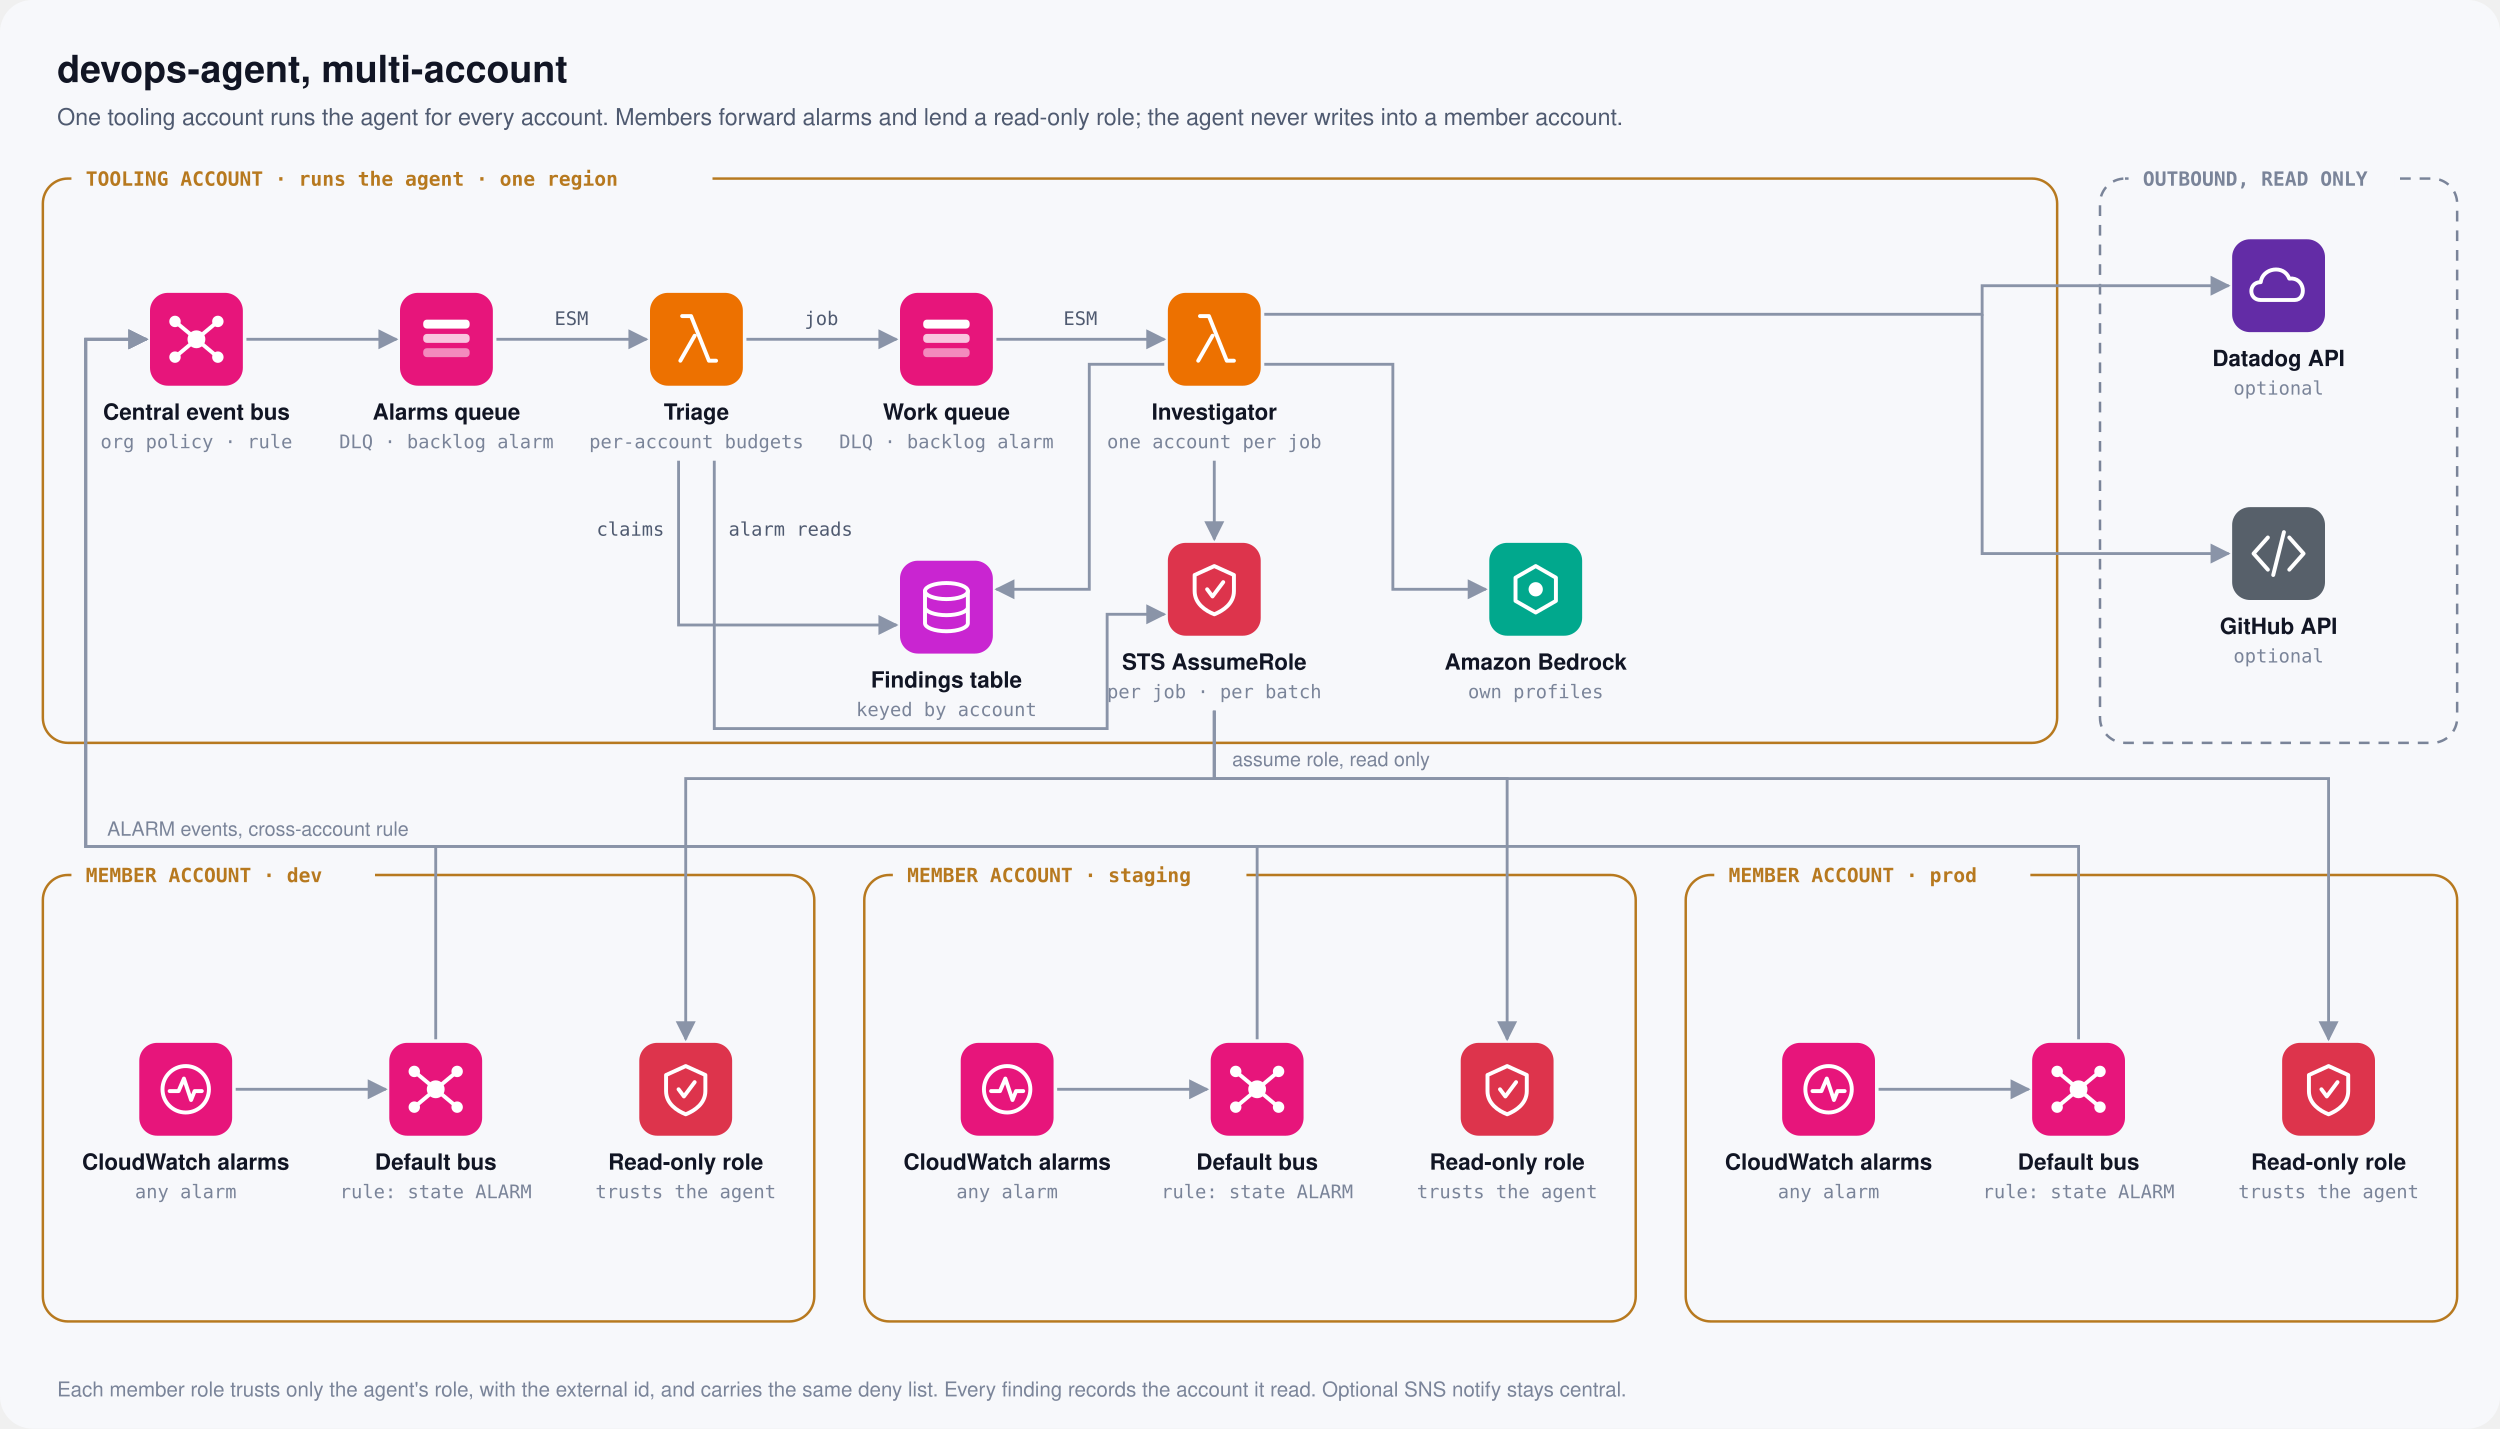
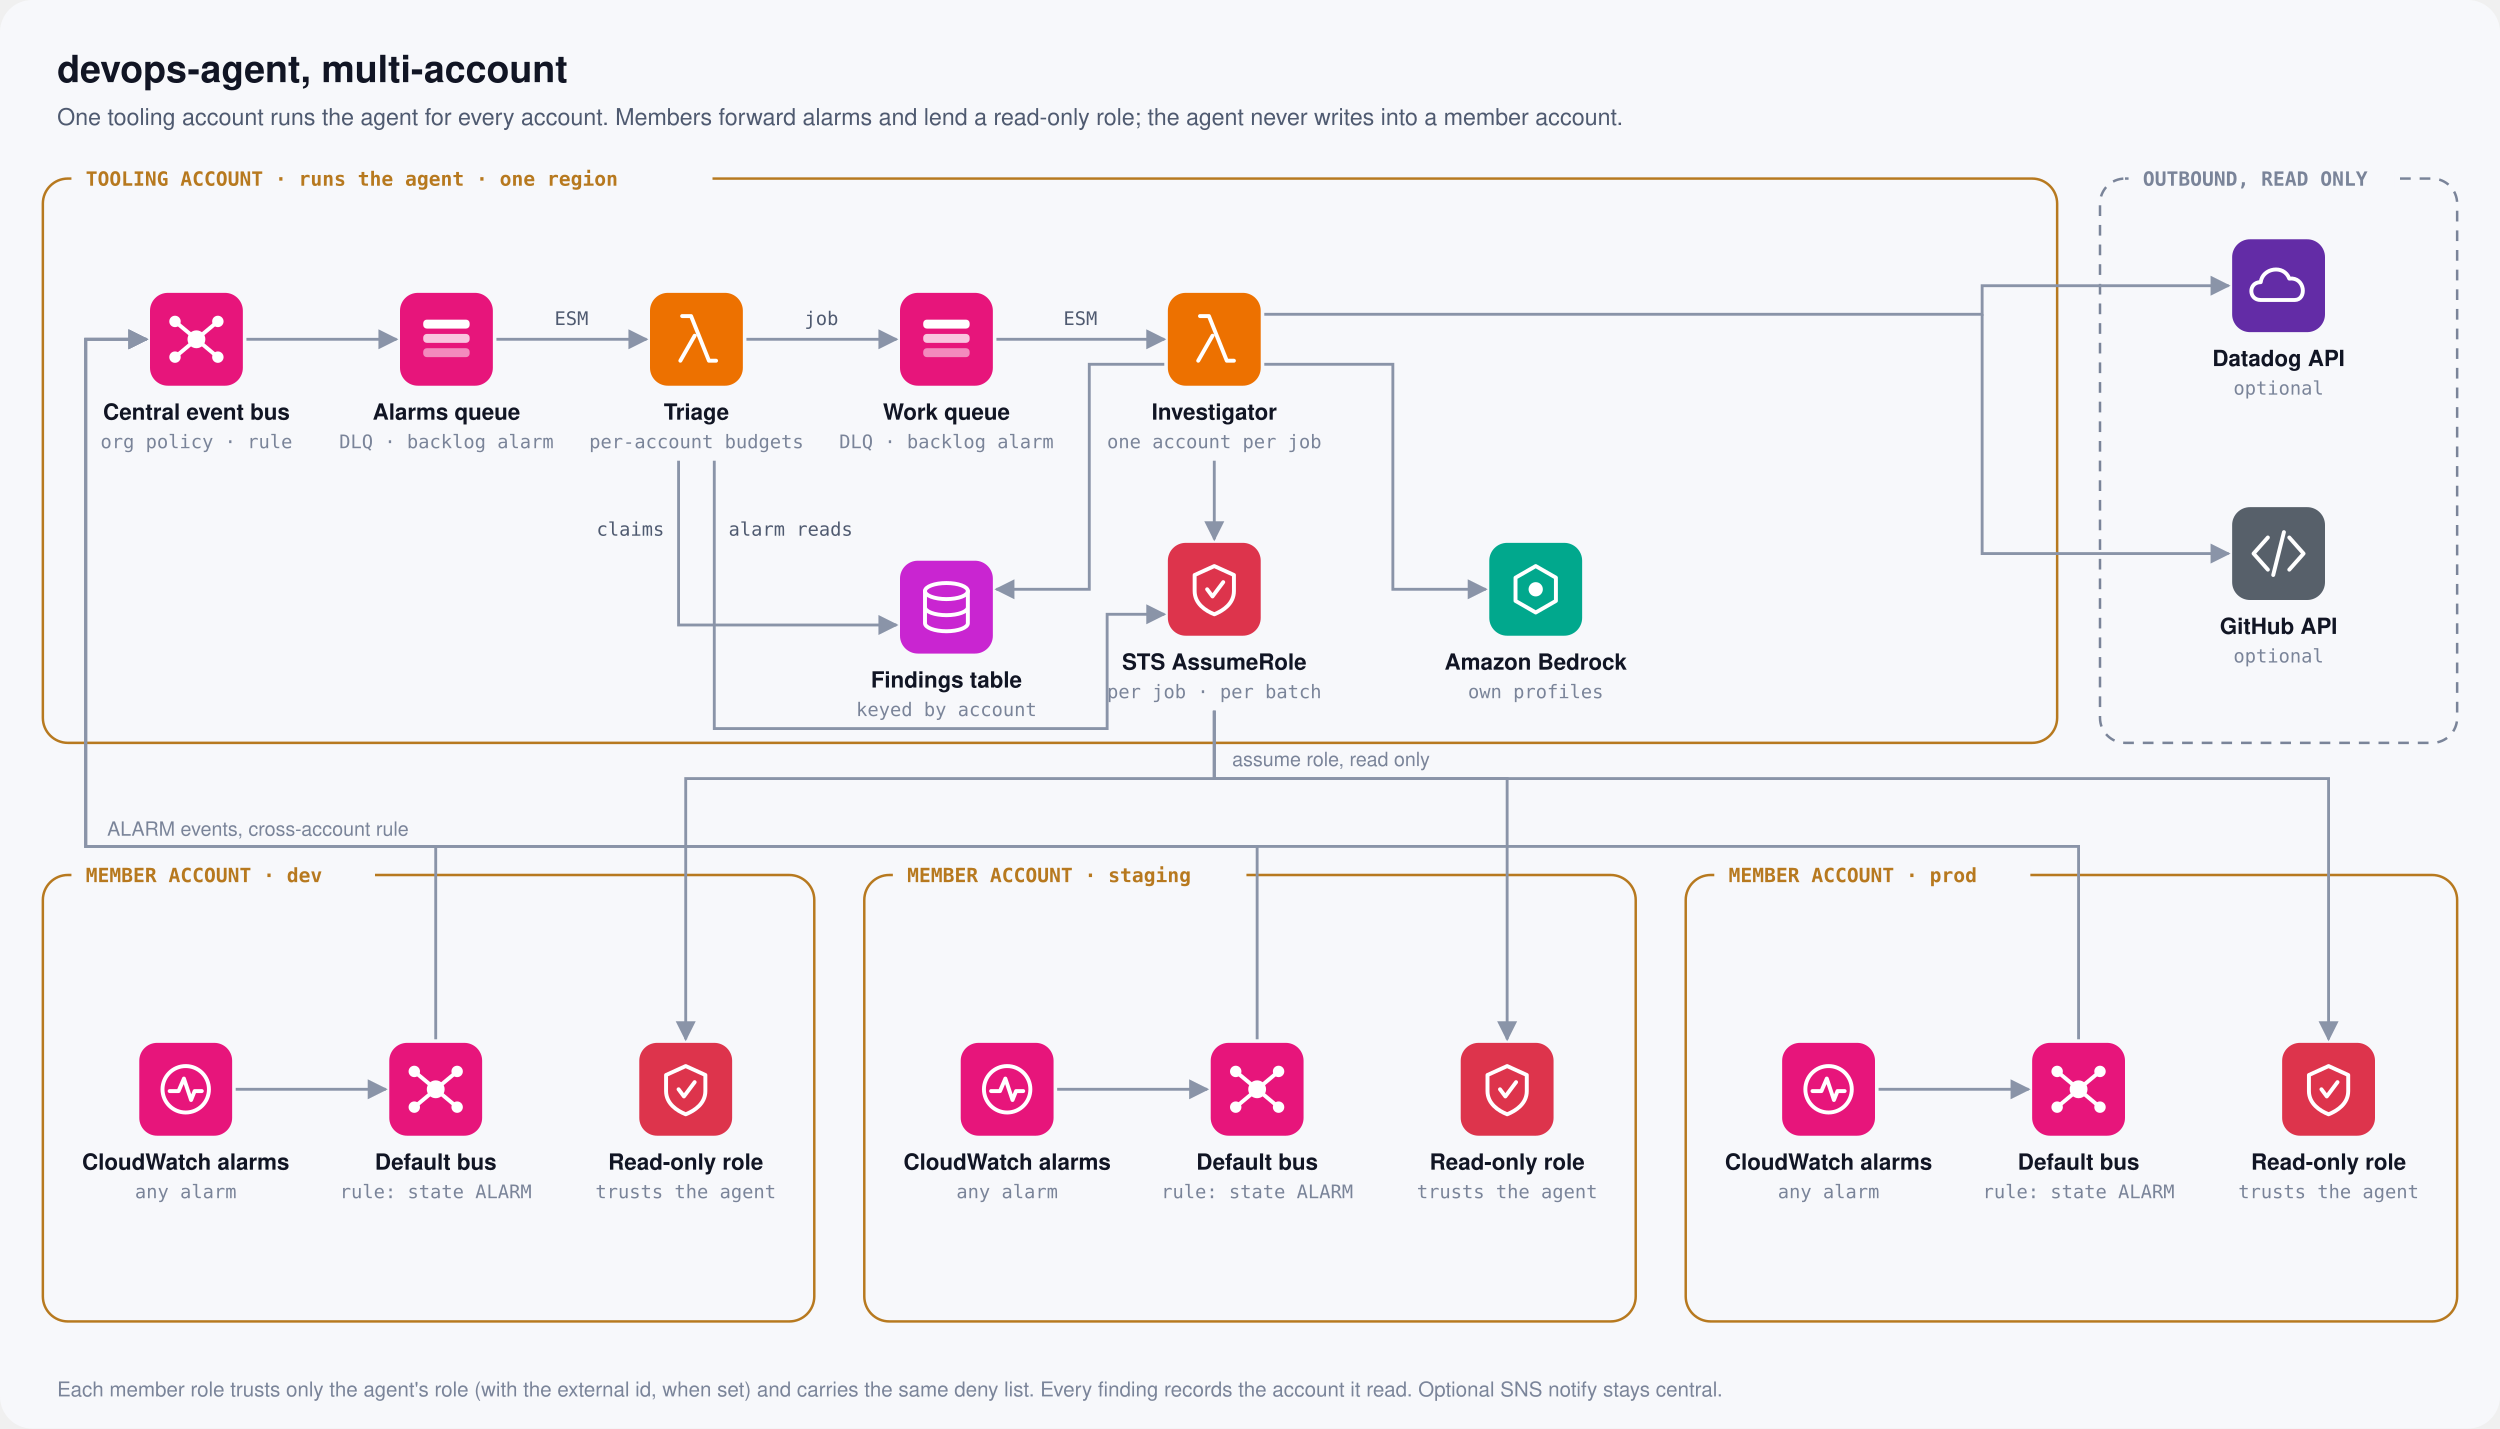
<svg xmlns="http://www.w3.org/2000/svg" width="1400" height="800" viewBox="0 0 1400 800" role="img" aria-label="devops-agent, multi-account">
  <defs>
    <marker id="ah" viewBox="0 0 10 10" refX="9" refY="5" markerWidth="7" markerHeight="7" orient="auto-start-reverse">
      <path d="M0,0 L10,5 L0,10 z" fill="#8a94a8" />
    </marker>
  </defs>
  <rect width="1400" height="800" rx="18" fill="#f7f8fb" />
  <text x="32" y="46" font-family="ui-sans-serif, -apple-system, 'Segoe UI', Helvetica, Arial, sans-serif" font-size="21" font-weight="700" fill="#111524" text-anchor="start">devops-agent, multi-account</text>
  <text x="32" y="70" font-family="ui-sans-serif, -apple-system, 'Segoe UI', Helvetica, Arial, sans-serif" font-size="13" font-weight="400" fill="#4f5a70" text-anchor="start">One tooling account runs the agent for every account. Members forward alarms and lend a read-only role; the agent never writes into a member account.</text>
  <rect x="24" y="100" width="1128" height="316" rx="14" fill="none" stroke="#b7791f" stroke-width="1.4" />
  <rect x="40" y="91" width="359" height="18" rx="4" fill="#f7f8fb" />
  <text x="48" y="104" font-family="ui-monospace, SFMono-Regular, Menlo, Consolas, monospace" font-size="11" font-weight="600" fill="#b7791f" text-anchor="start">TOOLING ACCOUNT  ·  runs the agent  ·  one region</text>
  <rect x="1176" y="100" width="200" height="316" rx="14" fill="none" stroke="#7a8499" stroke-width="1.4" stroke-dasharray="6 5" />
  <rect x="1192" y="91" width="149" height="18" rx="4" fill="#f7f8fb" />
  <text x="1200" y="104" font-family="ui-monospace, SFMono-Regular, Menlo, Consolas, monospace" font-size="11" font-weight="600" fill="#7a8499" text-anchor="start">OUTBOUND, READ ONLY</text>
  <rect x="84.0" y="164.0" width="52" height="52" rx="10" fill="#E7157B" />
  <path d="M110,190 L98,180" stroke="#fff" stroke-width="2.2" fill="none" stroke-linecap="round" stroke-linejoin="round" />
  <circle cx="98" cy="180" r="3.2" fill="#fff" />
  <path d="M110,190 L122,180" stroke="#fff" stroke-width="2.2" fill="none" stroke-linecap="round" stroke-linejoin="round" />
  <circle cx="122" cy="180" r="3.2" fill="#fff" />
  <path d="M110,190 L98,200" stroke="#fff" stroke-width="2.2" fill="none" stroke-linecap="round" stroke-linejoin="round" />
  <circle cx="98" cy="200" r="3.2" fill="#fff" />
  <path d="M110,190 L122,200" stroke="#fff" stroke-width="2.2" fill="none" stroke-linecap="round" stroke-linejoin="round" />
  <circle cx="122" cy="200" r="3.2" fill="#fff" />
  <circle cx="110" cy="190" r="5" fill="#fff" />
  <text x="110" y="235.0" font-family="ui-sans-serif, -apple-system, 'Segoe UI', Helvetica, Arial, sans-serif" font-size="12.5" font-weight="650" fill="#111524" text-anchor="middle">Central event bus</text>
  <text x="110" y="251.0" font-family="ui-monospace, SFMono-Regular, Menlo, Consolas, monospace" font-size="10.5" font-weight="400" fill="#7a8499" text-anchor="middle">org policy · rule</text>
  <rect x="224.0" y="164.0" width="52" height="52" rx="10" fill="#E7157B" />
  <rect x="237" y="179" width="26" height="5" rx="2" fill="#fff" opacity="1.0" />
  <rect x="237" y="187" width="26" height="5" rx="2" fill="#fff" opacity="0.75" />
  <rect x="237" y="195" width="26" height="5" rx="2" fill="#fff" opacity="0.5" />
  <text x="250" y="235.0" font-family="ui-sans-serif, -apple-system, 'Segoe UI', Helvetica, Arial, sans-serif" font-size="12.5" font-weight="650" fill="#111524" text-anchor="middle">Alarms queue</text>
  <text x="250" y="251.0" font-family="ui-monospace, SFMono-Regular, Menlo, Consolas, monospace" font-size="10.5" font-weight="400" fill="#7a8499" text-anchor="middle">DLQ · backlog alarm</text>
  <path d="M138,190 L222,190" stroke="#8a94a8" stroke-width="1.6" fill="none" marker-end="url(#ah)" />
  <rect x="364.0" y="164.0" width="52" height="52" rx="10" fill="#ED7100" />
  <path d="M381,202 L389,188 M382,177 L387,177 L397,202 L401,202" stroke="#fff" stroke-width="2.2" fill="none" stroke-linecap="round" stroke-linejoin="round" />
  <text x="390" y="235.0" font-family="ui-sans-serif, -apple-system, 'Segoe UI', Helvetica, Arial, sans-serif" font-size="12.5" font-weight="650" fill="#111524" text-anchor="middle">Triage</text>
  <text x="390" y="251.0" font-family="ui-monospace, SFMono-Regular, Menlo, Consolas, monospace" font-size="10.5" font-weight="400" fill="#7a8499" text-anchor="middle">per-account budgets</text>
  <path d="M278,190 L362,190" stroke="#8a94a8" stroke-width="1.6" fill="none" marker-end="url(#ah)" />
  <text x="320" y="182" font-family="ui-monospace, SFMono-Regular, Menlo, Consolas, monospace" font-size="10.5" font-weight="400" fill="#4f5a70" text-anchor="middle">ESM</text>
  <rect x="504.0" y="164.0" width="52" height="52" rx="10" fill="#E7157B" />
  <rect x="517" y="179" width="26" height="5" rx="2" fill="#fff" opacity="1.0" />
  <rect x="517" y="187" width="26" height="5" rx="2" fill="#fff" opacity="0.75" />
  <rect x="517" y="195" width="26" height="5" rx="2" fill="#fff" opacity="0.5" />
  <text x="530" y="235.0" font-family="ui-sans-serif, -apple-system, 'Segoe UI', Helvetica, Arial, sans-serif" font-size="12.5" font-weight="650" fill="#111524" text-anchor="middle">Work queue</text>
  <text x="530" y="251.0" font-family="ui-monospace, SFMono-Regular, Menlo, Consolas, monospace" font-size="10.5" font-weight="400" fill="#7a8499" text-anchor="middle">DLQ · backlog alarm</text>
  <path d="M418,190 L502,190" stroke="#8a94a8" stroke-width="1.6" fill="none" marker-end="url(#ah)" />
  <text x="460" y="182" font-family="ui-monospace, SFMono-Regular, Menlo, Consolas, monospace" font-size="10.5" font-weight="400" fill="#4f5a70" text-anchor="middle">job</text>
  <rect x="654.0" y="164.0" width="52" height="52" rx="10" fill="#ED7100" />
  <path d="M671,202 L679,188 M672,177 L677,177 L687,202 L691,202" stroke="#fff" stroke-width="2.2" fill="none" stroke-linecap="round" stroke-linejoin="round" />
  <text x="680" y="235.0" font-family="ui-sans-serif, -apple-system, 'Segoe UI', Helvetica, Arial, sans-serif" font-size="12.5" font-weight="650" fill="#111524" text-anchor="middle">Investigator</text>
  <text x="680" y="251.0" font-family="ui-monospace, SFMono-Regular, Menlo, Consolas, monospace" font-size="10.5" font-weight="400" fill="#7a8499" text-anchor="middle">one account per job</text>
  <path d="M558,190 L652,190" stroke="#8a94a8" stroke-width="1.6" fill="none" marker-end="url(#ah)" />
  <text x="605" y="182" font-family="ui-monospace, SFMono-Regular, Menlo, Consolas, monospace" font-size="10.5" font-weight="400" fill="#4f5a70" text-anchor="middle">ESM</text>
  <rect x="504.0" y="314.0" width="52" height="52" rx="10" fill="#C925D1" />
  <ellipse cx="530" cy="331" rx="12" ry="4.5" stroke="#fff" stroke-width="2.2" fill="none" stroke-linecap="round" stroke-linejoin="round" />
  <path d="M518,331 L518,349 A12,4.5 0 0 0 542,349 L542,331 M518,340 A12,4.5 0 0 0 542,340" stroke="#fff" stroke-width="2.2" fill="none" stroke-linecap="round" stroke-linejoin="round" />
  <text x="530" y="385.0" font-family="ui-sans-serif, -apple-system, 'Segoe UI', Helvetica, Arial, sans-serif" font-size="12.5" font-weight="650" fill="#111524" text-anchor="middle">Findings table</text>
  <text x="530" y="401.0" font-family="ui-monospace, SFMono-Regular, Menlo, Consolas, monospace" font-size="10.5" font-weight="400" fill="#7a8499" text-anchor="middle">keyed by account</text>
  <path d="M380,258 L380,350 L502,350" stroke="#8a94a8" stroke-width="1.6" fill="none" marker-end="url(#ah)" />
  <text x="372" y="300" font-family="ui-monospace, SFMono-Regular, Menlo, Consolas, monospace" font-size="10.5" font-weight="400" fill="#4f5a70" text-anchor="end">claims</text>
  <path d="M400,258 L400,408 L620,408 L620,344 L652,344" stroke="#8a94a8" stroke-width="1.6" fill="none" marker-end="url(#ah)" />
  <text x="408" y="300" font-family="ui-monospace, SFMono-Regular, Menlo, Consolas, monospace" font-size="10.5" font-weight="400" fill="#4f5a70" text-anchor="start">alarm reads</text>
  <path d="M652,204 L610,204 L610,330 L558,330" stroke="#8a94a8" stroke-width="1.6" fill="none" marker-end="url(#ah)" />
  <rect x="654.0" y="304.0" width="52" height="52" rx="10" fill="#DD344C" />
  <path d="M680,317 L691,322 L691,331 C691,338 685,342 680,344 C675,342 669,338 669,331 L669,322 Z" stroke="#fff" stroke-width="2.2" fill="none" stroke-linecap="round" stroke-linejoin="round" />
  <path d="M676,330 L679,334 L685,326" stroke="#fff" stroke-width="2.2" fill="none" stroke-linecap="round" stroke-linejoin="round" />
  <text x="680" y="375.0" font-family="ui-sans-serif, -apple-system, 'Segoe UI', Helvetica, Arial, sans-serif" font-size="12.5" font-weight="650" fill="#111524" text-anchor="middle">STS AssumeRole</text>
  <text x="680" y="391.0" font-family="ui-monospace, SFMono-Regular, Menlo, Consolas, monospace" font-size="10.5" font-weight="400" fill="#7a8499" text-anchor="middle">per job · per batch</text>
  <path d="M680,258 L680,302" stroke="#8a94a8" stroke-width="1.6" fill="none" marker-end="url(#ah)" />
  <rect x="834.0" y="304.0" width="52" height="52" rx="10" fill="#01A88D" />
  <polygon points="860,317 871.31,323.5 871.31,336.5 860,343 848.69,336.5 848.69,323.5" stroke="#fff" stroke-width="2.2" fill="none" stroke-linecap="round" stroke-linejoin="round" />
  <circle cx="860" cy="330" r="4" fill="#fff" />
  <text x="860" y="375.0" font-family="ui-sans-serif, -apple-system, 'Segoe UI', Helvetica, Arial, sans-serif" font-size="12.5" font-weight="650" fill="#111524" text-anchor="middle">Amazon Bedrock</text>
  <text x="860" y="391.0" font-family="ui-monospace, SFMono-Regular, Menlo, Consolas, monospace" font-size="10.5" font-weight="400" fill="#7a8499" text-anchor="middle">own profiles</text>
  <path d="M708,204 L780,204 L780,330 L832,330" stroke="#8a94a8" stroke-width="1.6" fill="none" marker-end="url(#ah)" />
  <rect x="1250.0" y="134.0" width="52" height="52" rx="10" fill="#632CA6" />
  <path d="M1266,168 C1259,168 1259,158 1266,158 C1267,150 1279,148 1282,156 C1291,155 1292,168 1285,168 Z" stroke="#fff" stroke-width="2.2" fill="none" stroke-linecap="round" stroke-linejoin="round" />
  <text x="1276" y="205.0" font-family="ui-sans-serif, -apple-system, 'Segoe UI', Helvetica, Arial, sans-serif" font-size="12.5" font-weight="650" fill="#111524" text-anchor="middle">Datadog API</text>
  <text x="1276" y="221.0" font-family="ui-monospace, SFMono-Regular, Menlo, Consolas, monospace" font-size="10.5" font-weight="400" fill="#7a8499" text-anchor="middle">optional</text>
  <rect x="1250.0" y="284.0" width="52" height="52" rx="10" fill="#57606a" />
  <path d="M1270,301 L1262,310 L1270,319 M1282,301 L1290,310 L1282,319 M1279,298 L1273,322" stroke="#fff" stroke-width="2.2" fill="none" stroke-linecap="round" stroke-linejoin="round" />
  <text x="1276" y="355.0" font-family="ui-sans-serif, -apple-system, 'Segoe UI', Helvetica, Arial, sans-serif" font-size="12.5" font-weight="650" fill="#111524" text-anchor="middle">GitHub API</text>
  <text x="1276" y="371.0" font-family="ui-monospace, SFMono-Regular, Menlo, Consolas, monospace" font-size="10.5" font-weight="400" fill="#7a8499" text-anchor="middle">optional</text>
  <path d="M708,176 L1110,176 L1110,160 L1248,160" stroke="#8a94a8" stroke-width="1.6" fill="none" marker-end="url(#ah)" />
  <path d="M1110,176 L1110,310 L1248,310" stroke="#8a94a8" stroke-width="1.6" fill="none" marker-end="url(#ah)" />
  <rect x="24" y="490" width="432" height="250" rx="14" fill="none" stroke="#b7791f" stroke-width="1.4" />
  <rect x="40" y="481" width="170" height="18" rx="4" fill="#f7f8fb" />
  <text x="48" y="494" font-family="ui-monospace, SFMono-Regular, Menlo, Consolas, monospace" font-size="11" font-weight="600" fill="#b7791f" text-anchor="start">MEMBER ACCOUNT  ·  dev</text>
  <rect x="78.0" y="584.0" width="52" height="52" rx="10" fill="#E7157B" />
  <circle cx="104" cy="610" r="13" stroke="#fff" stroke-width="2.2" fill="none" stroke-linecap="round" stroke-linejoin="round" />
  <path d="M95,611 L100,611 L103,604 L107,616 L109,611 L113,611" stroke="#fff" stroke-width="2.2" fill="none" stroke-linecap="round" stroke-linejoin="round" />
  <text x="104" y="655.0" font-family="ui-sans-serif, -apple-system, 'Segoe UI', Helvetica, Arial, sans-serif" font-size="12.5" font-weight="650" fill="#111524" text-anchor="middle">CloudWatch alarms</text>
  <text x="104" y="671.0" font-family="ui-monospace, SFMono-Regular, Menlo, Consolas, monospace" font-size="10.5" font-weight="400" fill="#7a8499" text-anchor="middle">any alarm</text>
  <rect x="218.0" y="584.0" width="52" height="52" rx="10" fill="#E7157B" />
  <path d="M244,610 L232,600" stroke="#fff" stroke-width="2.2" fill="none" stroke-linecap="round" stroke-linejoin="round" />
  <circle cx="232" cy="600" r="3.2" fill="#fff" />
  <path d="M244,610 L256,600" stroke="#fff" stroke-width="2.2" fill="none" stroke-linecap="round" stroke-linejoin="round" />
  <circle cx="256" cy="600" r="3.2" fill="#fff" />
  <path d="M244,610 L232,620" stroke="#fff" stroke-width="2.2" fill="none" stroke-linecap="round" stroke-linejoin="round" />
  <circle cx="232" cy="620" r="3.2" fill="#fff" />
  <path d="M244,610 L256,620" stroke="#fff" stroke-width="2.2" fill="none" stroke-linecap="round" stroke-linejoin="round" />
  <circle cx="256" cy="620" r="3.2" fill="#fff" />
  <circle cx="244" cy="610" r="5" fill="#fff" />
  <text x="244" y="655.0" font-family="ui-sans-serif, -apple-system, 'Segoe UI', Helvetica, Arial, sans-serif" font-size="12.5" font-weight="650" fill="#111524" text-anchor="middle">Default bus</text>
  <text x="244" y="671.0" font-family="ui-monospace, SFMono-Regular, Menlo, Consolas, monospace" font-size="10.5" font-weight="400" fill="#7a8499" text-anchor="middle">rule: state ALARM</text>
  <rect x="358.0" y="584.0" width="52" height="52" rx="10" fill="#DD344C" />
  <path d="M384,597 L395,602 L395,611 C395,618 389,622 384,624 C379,622 373,618 373,611 L373,602 Z" stroke="#fff" stroke-width="2.2" fill="none" stroke-linecap="round" stroke-linejoin="round" />
  <path d="M380,610 L383,614 L389,606" stroke="#fff" stroke-width="2.2" fill="none" stroke-linecap="round" stroke-linejoin="round" />
  <text x="384" y="655.0" font-family="ui-sans-serif, -apple-system, 'Segoe UI', Helvetica, Arial, sans-serif" font-size="12.5" font-weight="650" fill="#111524" text-anchor="middle">Read-only role</text>
  <text x="384" y="671.0" font-family="ui-monospace, SFMono-Regular, Menlo, Consolas, monospace" font-size="10.5" font-weight="400" fill="#7a8499" text-anchor="middle">trusts the agent</text>
  <path d="M132,610 L216,610" stroke="#8a94a8" stroke-width="1.6" fill="none" marker-end="url(#ah)" />
  <path d="M244,582 L244,474 L48,474 L48,190 L82,190" stroke="#8a94a8" stroke-width="1.6" fill="none" marker-end="url(#ah)" />
  <path d="M680,398 L680,436 L384,436 L384,582" stroke="#8a94a8" stroke-width="1.6" fill="none" marker-end="url(#ah)" />
  <rect x="484" y="490" width="432" height="250" rx="14" fill="none" stroke="#b7791f" stroke-width="1.4" />
  <rect x="500" y="481" width="198" height="18" rx="4" fill="#f7f8fb" />
  <text x="508" y="494" font-family="ui-monospace, SFMono-Regular, Menlo, Consolas, monospace" font-size="11" font-weight="600" fill="#b7791f" text-anchor="start">MEMBER ACCOUNT  ·  staging</text>
  <rect x="538.0" y="584.0" width="52" height="52" rx="10" fill="#E7157B" />
  <circle cx="564" cy="610" r="13" stroke="#fff" stroke-width="2.2" fill="none" stroke-linecap="round" stroke-linejoin="round" />
  <path d="M555,611 L560,611 L563,604 L567,616 L569,611 L573,611" stroke="#fff" stroke-width="2.2" fill="none" stroke-linecap="round" stroke-linejoin="round" />
  <text x="564" y="655.0" font-family="ui-sans-serif, -apple-system, 'Segoe UI', Helvetica, Arial, sans-serif" font-size="12.5" font-weight="650" fill="#111524" text-anchor="middle">CloudWatch alarms</text>
  <text x="564" y="671.0" font-family="ui-monospace, SFMono-Regular, Menlo, Consolas, monospace" font-size="10.5" font-weight="400" fill="#7a8499" text-anchor="middle">any alarm</text>
  <rect x="678.0" y="584.0" width="52" height="52" rx="10" fill="#E7157B" />
  <path d="M704,610 L692,600" stroke="#fff" stroke-width="2.2" fill="none" stroke-linecap="round" stroke-linejoin="round" />
  <circle cx="692" cy="600" r="3.2" fill="#fff" />
  <path d="M704,610 L716,600" stroke="#fff" stroke-width="2.2" fill="none" stroke-linecap="round" stroke-linejoin="round" />
  <circle cx="716" cy="600" r="3.2" fill="#fff" />
  <path d="M704,610 L692,620" stroke="#fff" stroke-width="2.2" fill="none" stroke-linecap="round" stroke-linejoin="round" />
  <circle cx="692" cy="620" r="3.2" fill="#fff" />
  <path d="M704,610 L716,620" stroke="#fff" stroke-width="2.2" fill="none" stroke-linecap="round" stroke-linejoin="round" />
  <circle cx="716" cy="620" r="3.2" fill="#fff" />
  <circle cx="704" cy="610" r="5" fill="#fff" />
  <text x="704" y="655.0" font-family="ui-sans-serif, -apple-system, 'Segoe UI', Helvetica, Arial, sans-serif" font-size="12.5" font-weight="650" fill="#111524" text-anchor="middle">Default bus</text>
  <text x="704" y="671.0" font-family="ui-monospace, SFMono-Regular, Menlo, Consolas, monospace" font-size="10.5" font-weight="400" fill="#7a8499" text-anchor="middle">rule: state ALARM</text>
  <rect x="818.0" y="584.0" width="52" height="52" rx="10" fill="#DD344C" />
  <path d="M844,597 L855,602 L855,611 C855,618 849,622 844,624 C839,622 833,618 833,611 L833,602 Z" stroke="#fff" stroke-width="2.2" fill="none" stroke-linecap="round" stroke-linejoin="round" />
  <path d="M840,610 L843,614 L849,606" stroke="#fff" stroke-width="2.2" fill="none" stroke-linecap="round" stroke-linejoin="round" />
  <text x="844" y="655.0" font-family="ui-sans-serif, -apple-system, 'Segoe UI', Helvetica, Arial, sans-serif" font-size="12.5" font-weight="650" fill="#111524" text-anchor="middle">Read-only role</text>
  <text x="844" y="671.0" font-family="ui-monospace, SFMono-Regular, Menlo, Consolas, monospace" font-size="10.5" font-weight="400" fill="#7a8499" text-anchor="middle">trusts the agent</text>
  <path d="M592,610 L676,610" stroke="#8a94a8" stroke-width="1.6" fill="none" marker-end="url(#ah)" />
  <path d="M704,582 L704,474 L48,474 L48,190 L82,190" stroke="#8a94a8" stroke-width="1.6" fill="none" marker-end="url(#ah)" />
  <path d="M680,398 L680,436 L844,436 L844,582" stroke="#8a94a8" stroke-width="1.6" fill="none" marker-end="url(#ah)" />
  <rect x="944" y="490" width="432" height="250" rx="14" fill="none" stroke="#b7791f" stroke-width="1.4" />
  <rect x="960" y="481" width="177" height="18" rx="4" fill="#f7f8fb" />
  <text x="968" y="494" font-family="ui-monospace, SFMono-Regular, Menlo, Consolas, monospace" font-size="11" font-weight="600" fill="#b7791f" text-anchor="start">MEMBER ACCOUNT  ·  prod</text>
  <rect x="998.0" y="584.0" width="52" height="52" rx="10" fill="#E7157B" />
  <circle cx="1024" cy="610" r="13" stroke="#fff" stroke-width="2.2" fill="none" stroke-linecap="round" stroke-linejoin="round" />
  <path d="M1015,611 L1020,611 L1023,604 L1027,616 L1029,611 L1033,611" stroke="#fff" stroke-width="2.2" fill="none" stroke-linecap="round" stroke-linejoin="round" />
  <text x="1024" y="655.0" font-family="ui-sans-serif, -apple-system, 'Segoe UI', Helvetica, Arial, sans-serif" font-size="12.5" font-weight="650" fill="#111524" text-anchor="middle">CloudWatch alarms</text>
  <text x="1024" y="671.0" font-family="ui-monospace, SFMono-Regular, Menlo, Consolas, monospace" font-size="10.5" font-weight="400" fill="#7a8499" text-anchor="middle">any alarm</text>
  <rect x="1138.0" y="584.0" width="52" height="52" rx="10" fill="#E7157B" />
  <path d="M1164,610 L1152,600" stroke="#fff" stroke-width="2.2" fill="none" stroke-linecap="round" stroke-linejoin="round" />
  <circle cx="1152" cy="600" r="3.2" fill="#fff" />
  <path d="M1164,610 L1176,600" stroke="#fff" stroke-width="2.2" fill="none" stroke-linecap="round" stroke-linejoin="round" />
  <circle cx="1176" cy="600" r="3.2" fill="#fff" />
  <path d="M1164,610 L1152,620" stroke="#fff" stroke-width="2.2" fill="none" stroke-linecap="round" stroke-linejoin="round" />
  <circle cx="1152" cy="620" r="3.2" fill="#fff" />
  <path d="M1164,610 L1176,620" stroke="#fff" stroke-width="2.2" fill="none" stroke-linecap="round" stroke-linejoin="round" />
  <circle cx="1176" cy="620" r="3.2" fill="#fff" />
  <circle cx="1164" cy="610" r="5" fill="#fff" />
  <text x="1164" y="655.0" font-family="ui-sans-serif, -apple-system, 'Segoe UI', Helvetica, Arial, sans-serif" font-size="12.5" font-weight="650" fill="#111524" text-anchor="middle">Default bus</text>
  <text x="1164" y="671.0" font-family="ui-monospace, SFMono-Regular, Menlo, Consolas, monospace" font-size="10.5" font-weight="400" fill="#7a8499" text-anchor="middle">rule: state ALARM</text>
  <rect x="1278.0" y="584.0" width="52" height="52" rx="10" fill="#DD344C" />
  <path d="M1304,597 L1315,602 L1315,611 C1315,618 1309,622 1304,624 C1299,622 1293,618 1293,611 L1293,602 Z" stroke="#fff" stroke-width="2.2" fill="none" stroke-linecap="round" stroke-linejoin="round" />
  <path d="M1300,610 L1303,614 L1309,606" stroke="#fff" stroke-width="2.2" fill="none" stroke-linecap="round" stroke-linejoin="round" />
  <text x="1304" y="655.0" font-family="ui-sans-serif, -apple-system, 'Segoe UI', Helvetica, Arial, sans-serif" font-size="12.5" font-weight="650" fill="#111524" text-anchor="middle">Read-only role</text>
  <text x="1304" y="671.0" font-family="ui-monospace, SFMono-Regular, Menlo, Consolas, monospace" font-size="10.5" font-weight="400" fill="#7a8499" text-anchor="middle">trusts the agent</text>
  <path d="M1052,610 L1136,610" stroke="#8a94a8" stroke-width="1.6" fill="none" marker-end="url(#ah)" />
  <path d="M1164,582 L1164,474 L48,474 L48,190 L82,190" stroke="#8a94a8" stroke-width="1.6" fill="none" marker-end="url(#ah)" />
  <path d="M680,398 L680,436 L1304,436 L1304,582" stroke="#8a94a8" stroke-width="1.6" fill="none" marker-end="url(#ah)" />
  <text x="60" y="468" font-family="ui-sans-serif, -apple-system, 'Segoe UI', Helvetica, Arial, sans-serif" font-size="11" font-weight="400" fill="#7a8499" text-anchor="start">ALARM events, cross-account rule</text>
  <text x="690" y="429" font-family="ui-sans-serif, -apple-system, 'Segoe UI', Helvetica, Arial, sans-serif" font-size="11" font-weight="400" fill="#7a8499" text-anchor="start">assume role, read only</text>
-   <text x="32" y="782" font-family="ui-sans-serif, -apple-system, 'Segoe UI', Helvetica, Arial, sans-serif" font-size="11.5" font-weight="400" fill="#7a8499" text-anchor="start">Each member role trusts only the agent's role, with the external id, and carries the same deny list. Every finding records the account it read. Optional SNS notify stays central.</text>
+   <text x="32" y="782" font-family="ui-sans-serif, -apple-system, 'Segoe UI', Helvetica, Arial, sans-serif" font-size="11.5" font-weight="400" fill="#7a8499" text-anchor="start">Each member role trusts only the agent's role (with the external id, when set) and carries the same deny list. Every finding records the account it read. Optional SNS notify stays central.</text>
</svg>
